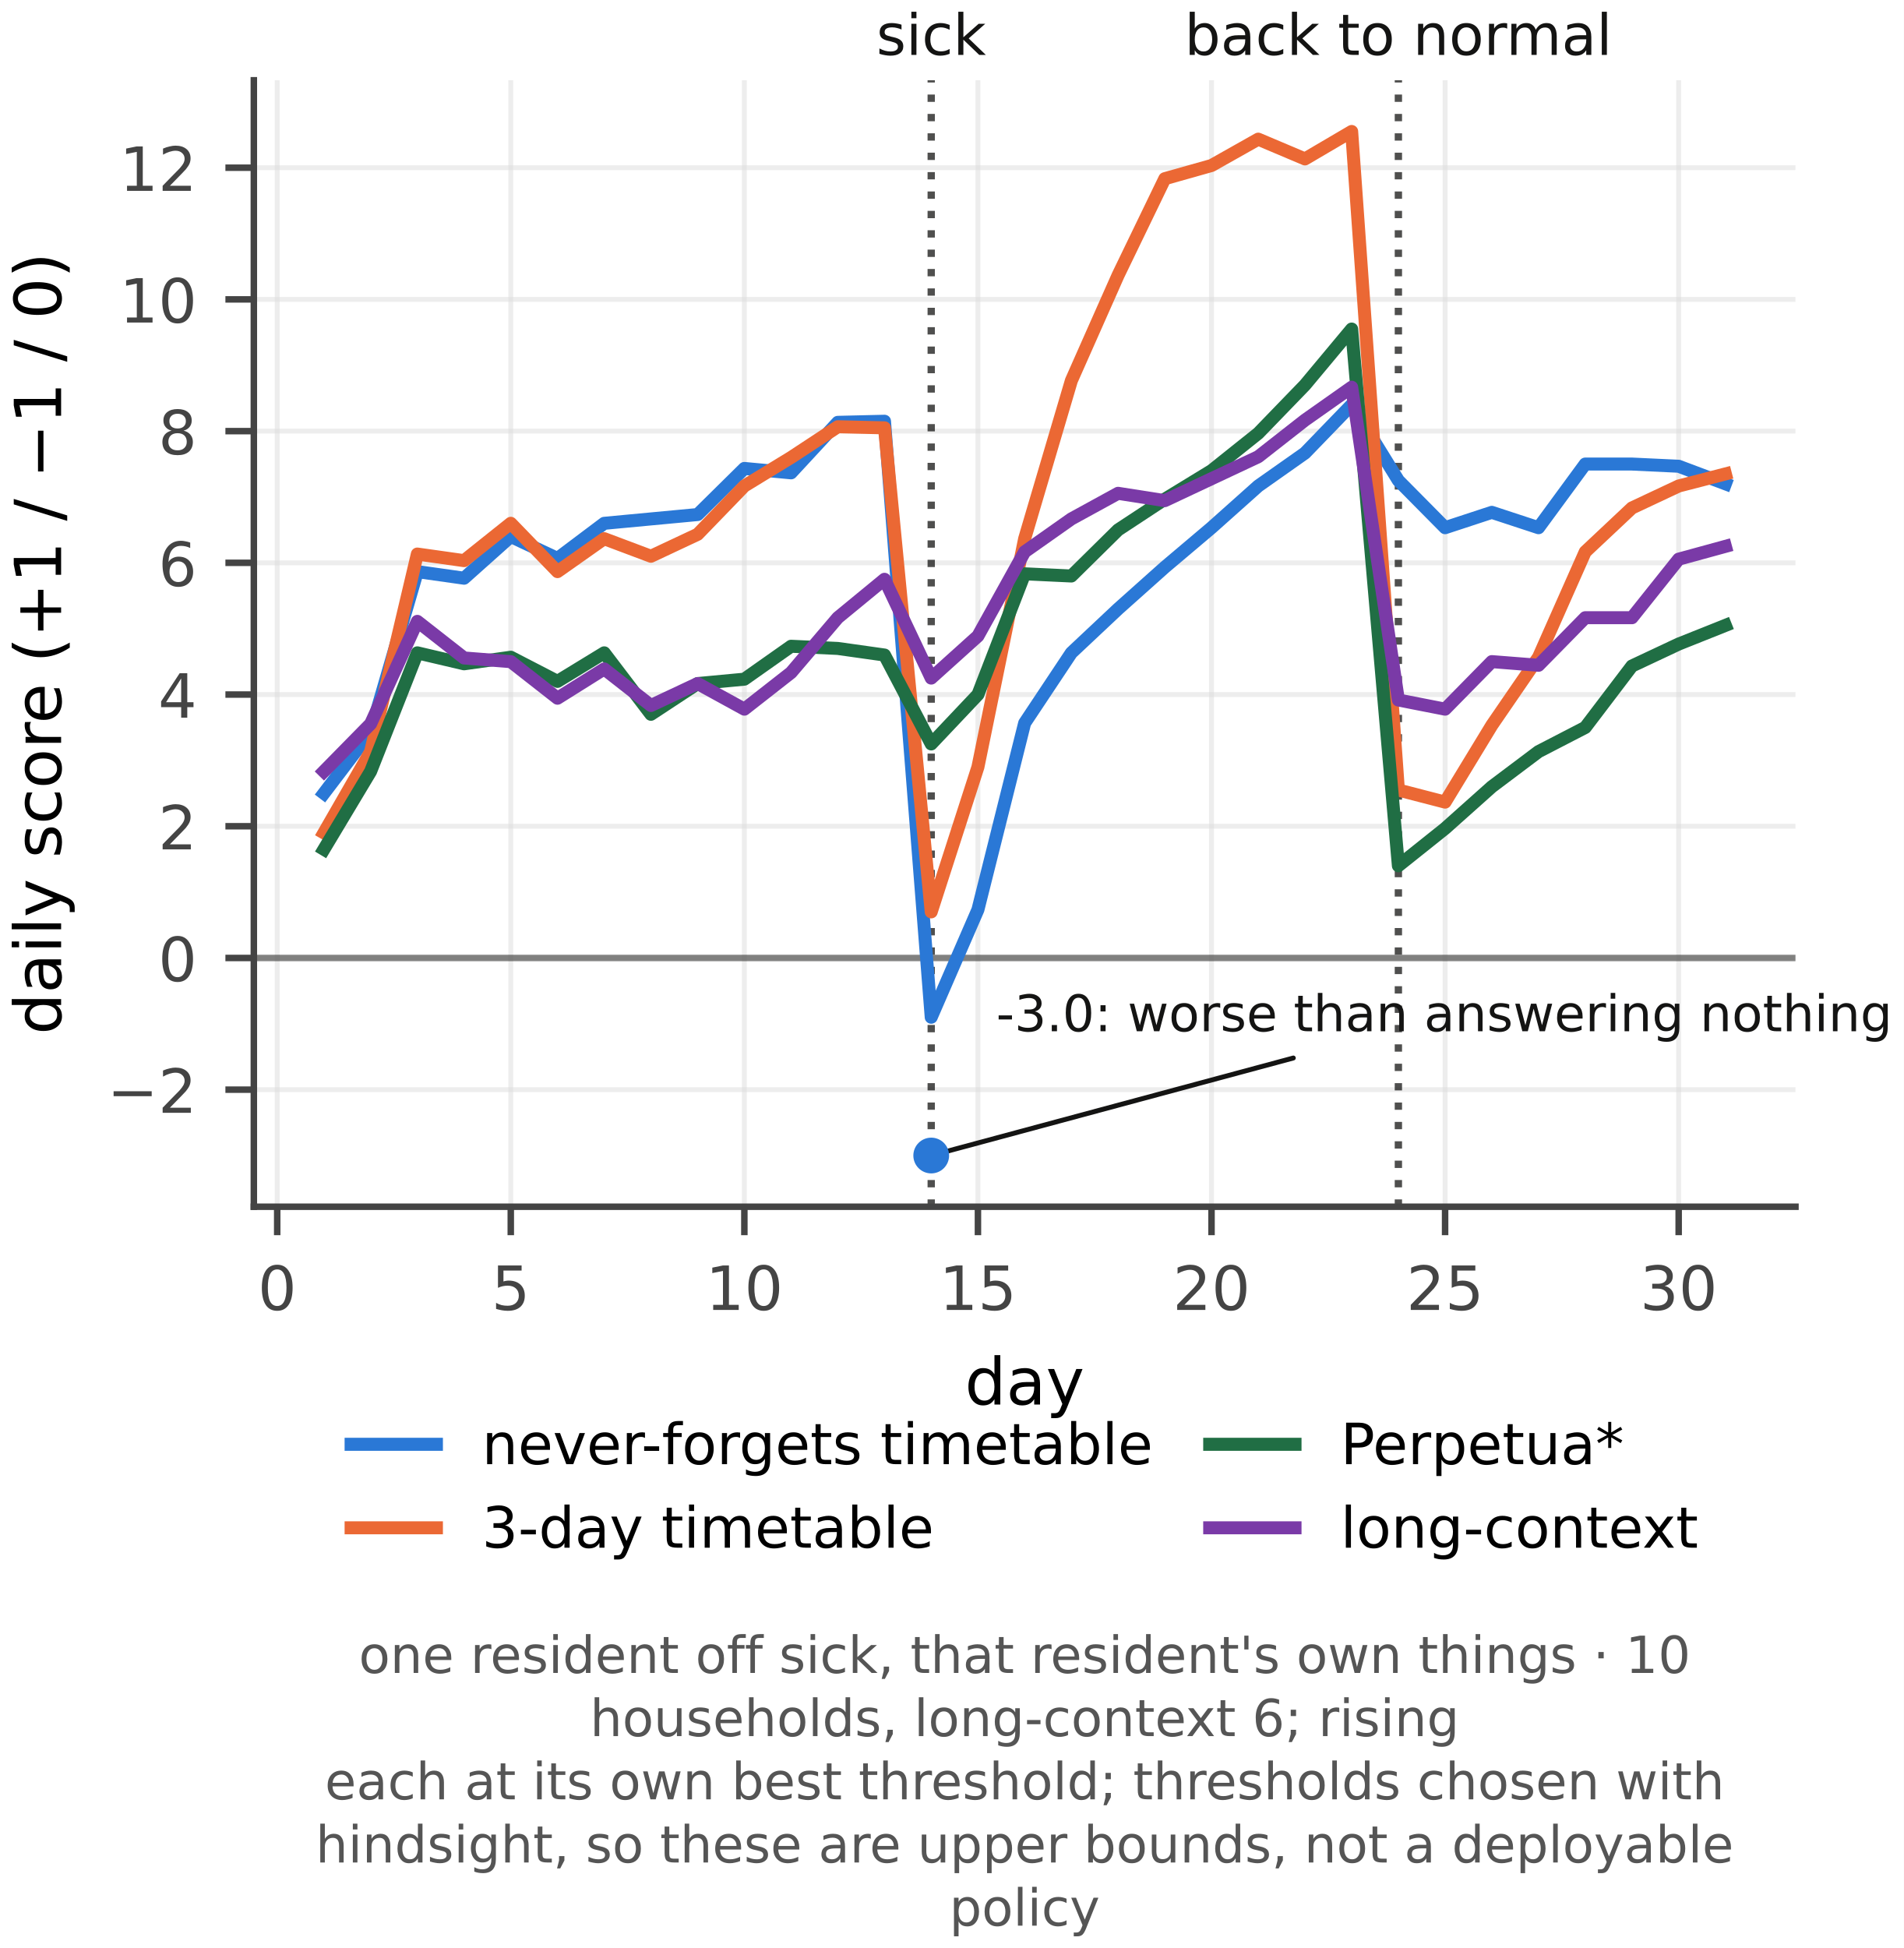
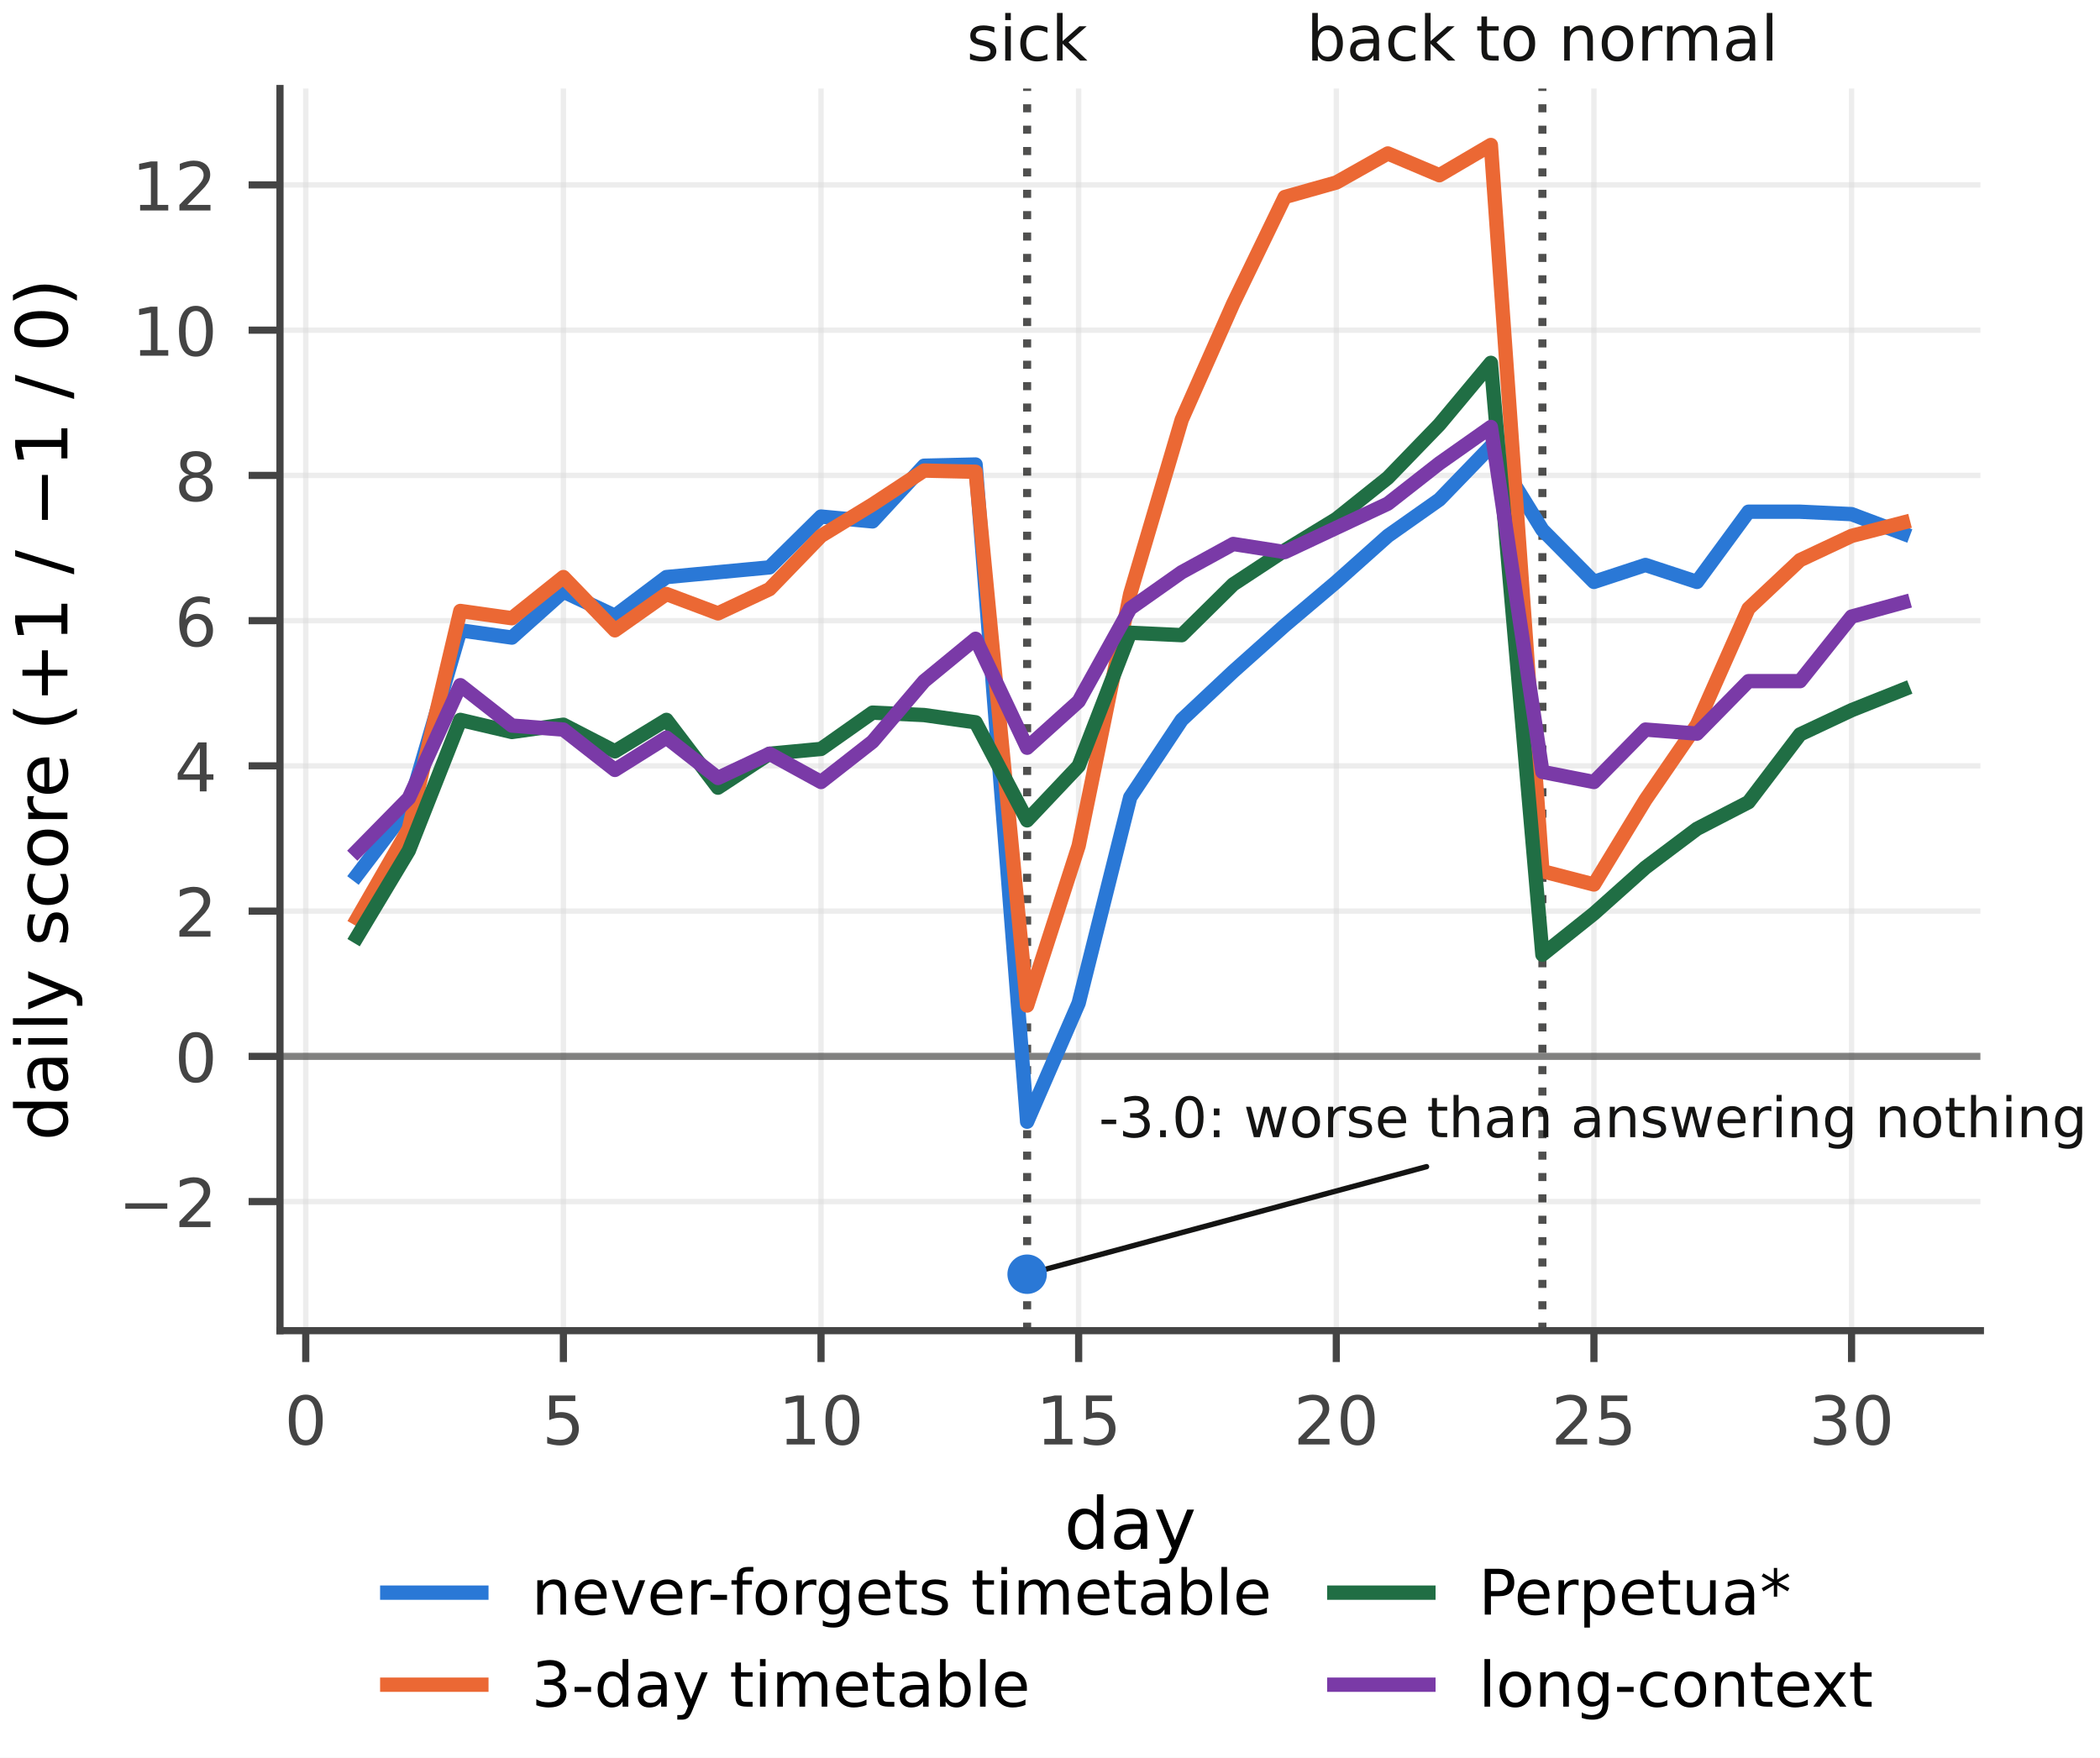
- <svg xmlns="http://www.w3.org/2000/svg" xmlns:xlink="http://www.w3.org/1999/xlink" width="234.305pt" height="239.685pt" viewBox="0 0 234.305 239.685" version="1.1">
+ <svg xmlns="http://www.w3.org/2000/svg" xmlns:xlink="http://www.w3.org/1999/xlink" width="234.305pt" height="196.129pt" viewBox="0 0 234.305 196.129" version="1.1">
  <defs>
    <style type="text/css">*{stroke-linejoin: round; stroke-linecap: butt}</style>
  </defs>
  <g id="figure_1">
    <g id="patch_1">
-       <path d="M 0 239.685  L 234.305 239.685  L 234.305 -0  L 0 -0  z " style="fill: #ffffff" />
+       <path d="M 0 196.129  L 234.305 196.129  L 234.305 0  L 0 0  z " style="fill: #ffffff" />
    </g>
    <g id="axes_1">
      <g id="patch_2">
        <path d="M 31.239 148.478  L 220.959 148.478  L 220.959 9.878  L 31.239 9.878  z " style="fill: #ffffff" />
      </g>
      <g id="matplotlib.axis_1">
        <g id="xtick_1">
          <g id="line2d_1">
-             <path d="M 34.114 148.478  L 34.114 9.878  " clip-path="url(#pfa8495791e)" style="fill: none; stroke: #dddddd; stroke-opacity: 0.5; stroke-width: 0.6; stroke-linecap: square" />
+             <path d="M 34.114 148.478  L 34.114 9.878  " clip-path="url(#p0a90c66bf9)" style="fill: none; stroke: #dddddd; stroke-opacity: 0.5; stroke-width: 0.6; stroke-linecap: square" />
          </g>
          <g id="line2d_2">
            <defs>
-               <path id="m7f0b00da92" d="M 0 0  L 0 3.5  " style="stroke: #444444; stroke-width: 0.8" />
+               <path id="m4267783b5a" d="M 0 0  L 0 3.5  " style="stroke: #444444; stroke-width: 0.8" />
            </defs>
            <g>
-               <use xlink:href="#m7f0b00da92" x="34.114" y="148.478" style="fill: #444444; stroke: #444444; stroke-width: 0.8" />
+               <use xlink:href="#m4267783b5a" x="34.114" y="148.478" style="fill: #444444; stroke: #444444; stroke-width: 0.8" />
            </g>
          </g>
          <g id="text_1">
            <text style="font-size: 7.5px; font-family: 'DejaVu Sans', 'Bitstream Vera Sans', 'Computer Modern Sans Serif', 'Lucida Grande', 'Verdana', 'Geneva', 'Lucid', 'Arial', 'Helvetica', 'Avant Garde', sans-serif; text-anchor: middle; fill: #444444" x="34.114" y="161.177" transform="rotate(-0 34.11369 161.1767)">0</text>
          </g>
        </g>
        <g id="xtick_2">
          <g id="line2d_3">
-             <path d="M 62.859 148.478  L 62.859 9.878  " clip-path="url(#pfa8495791e)" style="fill: none; stroke: #dddddd; stroke-opacity: 0.5; stroke-width: 0.6; stroke-linecap: square" />
+             <path d="M 62.859 148.478  L 62.859 9.878  " clip-path="url(#p0a90c66bf9)" style="fill: none; stroke: #dddddd; stroke-opacity: 0.5; stroke-width: 0.6; stroke-linecap: square" />
          </g>
          <g id="line2d_4">
            <g>
-               <use xlink:href="#m7f0b00da92" x="62.859" y="148.478" style="fill: #444444; stroke: #444444; stroke-width: 0.8" />
+               <use xlink:href="#m4267783b5a" x="62.859" y="148.478" style="fill: #444444; stroke: #444444; stroke-width: 0.8" />
            </g>
          </g>
          <g id="text_2">
            <text style="font-size: 7.5px; font-family: 'DejaVu Sans', 'Bitstream Vera Sans', 'Computer Modern Sans Serif', 'Lucida Grande', 'Verdana', 'Geneva', 'Lucid', 'Arial', 'Helvetica', 'Avant Garde', sans-serif; text-anchor: middle; fill: #444444" x="62.859" y="161.177" transform="rotate(-0 62.85914 161.1767)">5</text>
          </g>
        </g>
        <g id="xtick_3">
          <g id="line2d_5">
-             <path d="M 91.605 148.478  L 91.605 9.878  " clip-path="url(#pfa8495791e)" style="fill: none; stroke: #dddddd; stroke-opacity: 0.5; stroke-width: 0.6; stroke-linecap: square" />
+             <path d="M 91.605 148.478  L 91.605 9.878  " clip-path="url(#p0a90c66bf9)" style="fill: none; stroke: #dddddd; stroke-opacity: 0.5; stroke-width: 0.6; stroke-linecap: square" />
          </g>
          <g id="line2d_6">
            <g>
-               <use xlink:href="#m7f0b00da92" x="91.605" y="148.478" style="fill: #444444; stroke: #444444; stroke-width: 0.8" />
+               <use xlink:href="#m4267783b5a" x="91.605" y="148.478" style="fill: #444444; stroke: #444444; stroke-width: 0.8" />
            </g>
          </g>
          <g id="text_3">
            <text style="font-size: 7.5px; font-family: 'DejaVu Sans', 'Bitstream Vera Sans', 'Computer Modern Sans Serif', 'Lucida Grande', 'Verdana', 'Geneva', 'Lucid', 'Arial', 'Helvetica', 'Avant Garde', sans-serif; text-anchor: middle; fill: #444444" x="91.605" y="161.177" transform="rotate(-0 91.6046 161.1767)">10</text>
          </g>
        </g>
        <g id="xtick_4">
          <g id="line2d_7">
-             <path d="M 120.35 148.478  L 120.35 9.878  " clip-path="url(#pfa8495791e)" style="fill: none; stroke: #dddddd; stroke-opacity: 0.5; stroke-width: 0.6; stroke-linecap: square" />
+             <path d="M 120.35 148.478  L 120.35 9.878  " clip-path="url(#p0a90c66bf9)" style="fill: none; stroke: #dddddd; stroke-opacity: 0.5; stroke-width: 0.6; stroke-linecap: square" />
          </g>
          <g id="line2d_8">
            <g>
-               <use xlink:href="#m7f0b00da92" x="120.35" y="148.478" style="fill: #444444; stroke: #444444; stroke-width: 0.8" />
+               <use xlink:href="#m4267783b5a" x="120.35" y="148.478" style="fill: #444444; stroke: #444444; stroke-width: 0.8" />
            </g>
          </g>
          <g id="text_4">
            <text style="font-size: 7.5px; font-family: 'DejaVu Sans', 'Bitstream Vera Sans', 'Computer Modern Sans Serif', 'Lucida Grande', 'Verdana', 'Geneva', 'Lucid', 'Arial', 'Helvetica', 'Avant Garde', sans-serif; text-anchor: middle; fill: #444444" x="120.35" y="161.177" transform="rotate(-0 120.35 161.1767)">15</text>
          </g>
        </g>
        <g id="xtick_5">
          <g id="line2d_9">
-             <path d="M 149.096 148.478  L 149.096 9.878  " clip-path="url(#pfa8495791e)" style="fill: none; stroke: #dddddd; stroke-opacity: 0.5; stroke-width: 0.6; stroke-linecap: square" />
+             <path d="M 149.096 148.478  L 149.096 9.878  " clip-path="url(#p0a90c66bf9)" style="fill: none; stroke: #dddddd; stroke-opacity: 0.5; stroke-width: 0.6; stroke-linecap: square" />
          </g>
          <g id="line2d_10">
            <g>
-               <use xlink:href="#m7f0b00da92" x="149.096" y="148.478" style="fill: #444444; stroke: #444444; stroke-width: 0.8" />
+               <use xlink:href="#m4267783b5a" x="149.096" y="148.478" style="fill: #444444; stroke: #444444; stroke-width: 0.8" />
            </g>
          </g>
          <g id="text_5">
            <text style="font-size: 7.5px; font-family: 'DejaVu Sans', 'Bitstream Vera Sans', 'Computer Modern Sans Serif', 'Lucida Grande', 'Verdana', 'Geneva', 'Lucid', 'Arial', 'Helvetica', 'Avant Garde', sans-serif; text-anchor: middle; fill: #444444" x="149.096" y="161.177" transform="rotate(-0 149.0955 161.1767)">20</text>
          </g>
        </g>
        <g id="xtick_6">
          <g id="line2d_11">
-             <path d="M 177.841 148.478  L 177.841 9.878  " clip-path="url(#pfa8495791e)" style="fill: none; stroke: #dddddd; stroke-opacity: 0.5; stroke-width: 0.6; stroke-linecap: square" />
+             <path d="M 177.841 148.478  L 177.841 9.878  " clip-path="url(#p0a90c66bf9)" style="fill: none; stroke: #dddddd; stroke-opacity: 0.5; stroke-width: 0.6; stroke-linecap: square" />
          </g>
          <g id="line2d_12">
            <g>
-               <use xlink:href="#m7f0b00da92" x="177.841" y="148.478" style="fill: #444444; stroke: #444444; stroke-width: 0.8" />
+               <use xlink:href="#m4267783b5a" x="177.841" y="148.478" style="fill: #444444; stroke: #444444; stroke-width: 0.8" />
            </g>
          </g>
          <g id="text_6">
            <text style="font-size: 7.5px; font-family: 'DejaVu Sans', 'Bitstream Vera Sans', 'Computer Modern Sans Serif', 'Lucida Grande', 'Verdana', 'Geneva', 'Lucid', 'Arial', 'Helvetica', 'Avant Garde', sans-serif; text-anchor: middle; fill: #444444" x="177.841" y="161.177" transform="rotate(-0 177.841 161.1767)">25</text>
          </g>
        </g>
        <g id="xtick_7">
          <g id="line2d_13">
-             <path d="M 206.586 148.478  L 206.586 9.878  " clip-path="url(#pfa8495791e)" style="fill: none; stroke: #dddddd; stroke-opacity: 0.5; stroke-width: 0.6; stroke-linecap: square" />
+             <path d="M 206.586 148.478  L 206.586 9.878  " clip-path="url(#p0a90c66bf9)" style="fill: none; stroke: #dddddd; stroke-opacity: 0.5; stroke-width: 0.6; stroke-linecap: square" />
          </g>
          <g id="line2d_14">
            <g>
-               <use xlink:href="#m7f0b00da92" x="206.586" y="148.478" style="fill: #444444; stroke: #444444; stroke-width: 0.8" />
+               <use xlink:href="#m4267783b5a" x="206.586" y="148.478" style="fill: #444444; stroke: #444444; stroke-width: 0.8" />
            </g>
          </g>
          <g id="text_7">
            <text style="font-size: 7.5px; font-family: 'DejaVu Sans', 'Bitstream Vera Sans', 'Computer Modern Sans Serif', 'Lucida Grande', 'Verdana', 'Geneva', 'Lucid', 'Arial', 'Helvetica', 'Avant Garde', sans-serif; text-anchor: middle; fill: #444444" x="206.586" y="161.177" transform="rotate(-0 206.5864 161.1767)">30</text>
          </g>
        </g>
        <g id="text_8">
          <text style="font-size: 8px; font-family: 'DejaVu Sans', 'Bitstream Vera Sans', 'Computer Modern Sans Serif', 'Lucida Grande', 'Verdana', 'Geneva', 'Lucid', 'Arial', 'Helvetica', 'Avant Garde', sans-serif; text-anchor: middle" x="126.099" y="172.815" transform="rotate(-0 126.0991 172.8152)">day</text>
        </g>
      </g>
      <g id="matplotlib.axis_2">
        <g id="ytick_1">
          <g id="line2d_15">
-             <path d="M 31.239 134.075  L 220.959 134.075  " clip-path="url(#pfa8495791e)" style="fill: none; stroke: #dddddd; stroke-opacity: 0.5; stroke-width: 0.6; stroke-linecap: square" />
+             <path d="M 31.239 134.075  L 220.959 134.075  " clip-path="url(#p0a90c66bf9)" style="fill: none; stroke: #dddddd; stroke-opacity: 0.5; stroke-width: 0.6; stroke-linecap: square" />
          </g>
          <g id="line2d_16">
            <defs>
-               <path id="me826e80eae" d="M 0 0  L -3.5 0  " style="stroke: #444444; stroke-width: 0.8" />
+               <path id="maaca84c748" d="M 0 0  L -3.5 0  " style="stroke: #444444; stroke-width: 0.8" />
            </defs>
            <g>
-               <use xlink:href="#me826e80eae" x="31.239" y="134.075" style="fill: #444444; stroke: #444444; stroke-width: 0.8" />
+               <use xlink:href="#maaca84c748" x="31.239" y="134.075" style="fill: #444444; stroke: #444444; stroke-width: 0.8" />
            </g>
          </g>
          <g id="text_9">
            <text style="font-size: 7.5px; font-family: 'DejaVu Sans', 'Bitstream Vera Sans', 'Computer Modern Sans Serif', 'Lucida Grande', 'Verdana', 'Geneva', 'Lucid', 'Arial', 'Helvetica', 'Avant Garde', sans-serif; text-anchor: end; fill: #444444" x="24.239" y="136.924" transform="rotate(-0 24.23914 136.9244)">−2</text>
          </g>
        </g>
        <g id="ytick_2">
          <g id="line2d_17">
-             <path d="M 31.239 117.869  L 220.959 117.869  " clip-path="url(#pfa8495791e)" style="fill: none; stroke: #dddddd; stroke-opacity: 0.5; stroke-width: 0.6; stroke-linecap: square" />
+             <path d="M 31.239 117.869  L 220.959 117.869  " clip-path="url(#p0a90c66bf9)" style="fill: none; stroke: #dddddd; stroke-opacity: 0.5; stroke-width: 0.6; stroke-linecap: square" />
          </g>
          <g id="line2d_18">
            <g>
-               <use xlink:href="#me826e80eae" x="31.239" y="117.869" style="fill: #444444; stroke: #444444; stroke-width: 0.8" />
+               <use xlink:href="#maaca84c748" x="31.239" y="117.869" style="fill: #444444; stroke: #444444; stroke-width: 0.8" />
            </g>
          </g>
          <g id="text_10">
            <text style="font-size: 7.5px; font-family: 'DejaVu Sans', 'Bitstream Vera Sans', 'Computer Modern Sans Serif', 'Lucida Grande', 'Verdana', 'Geneva', 'Lucid', 'Arial', 'Helvetica', 'Avant Garde', sans-serif; text-anchor: end; fill: #444444" x="24.239" y="120.719" transform="rotate(-0 24.23914 120.7186)">0</text>
          </g>
        </g>
        <g id="ytick_3">
          <g id="line2d_19">
-             <path d="M 31.239 101.663  L 220.959 101.663  " clip-path="url(#pfa8495791e)" style="fill: none; stroke: #dddddd; stroke-opacity: 0.5; stroke-width: 0.6; stroke-linecap: square" />
+             <path d="M 31.239 101.663  L 220.959 101.663  " clip-path="url(#p0a90c66bf9)" style="fill: none; stroke: #dddddd; stroke-opacity: 0.5; stroke-width: 0.6; stroke-linecap: square" />
          </g>
          <g id="line2d_20">
            <g>
-               <use xlink:href="#me826e80eae" x="31.239" y="101.663" style="fill: #444444; stroke: #444444; stroke-width: 0.8" />
+               <use xlink:href="#maaca84c748" x="31.239" y="101.663" style="fill: #444444; stroke: #444444; stroke-width: 0.8" />
            </g>
          </g>
          <g id="text_11">
            <text style="font-size: 7.5px; font-family: 'DejaVu Sans', 'Bitstream Vera Sans', 'Computer Modern Sans Serif', 'Lucida Grande', 'Verdana', 'Geneva', 'Lucid', 'Arial', 'Helvetica', 'Avant Garde', sans-serif; text-anchor: end; fill: #444444" x="24.239" y="104.513" transform="rotate(-0 24.23914 104.5128)">2</text>
          </g>
        </g>
        <g id="ytick_4">
          <g id="line2d_21">
-             <path d="M 31.239 85.458  L 220.959 85.458  " clip-path="url(#pfa8495791e)" style="fill: none; stroke: #dddddd; stroke-opacity: 0.5; stroke-width: 0.6; stroke-linecap: square" />
+             <path d="M 31.239 85.458  L 220.959 85.458  " clip-path="url(#p0a90c66bf9)" style="fill: none; stroke: #dddddd; stroke-opacity: 0.5; stroke-width: 0.6; stroke-linecap: square" />
          </g>
          <g id="line2d_22">
            <g>
-               <use xlink:href="#me826e80eae" x="31.239" y="85.458" style="fill: #444444; stroke: #444444; stroke-width: 0.8" />
+               <use xlink:href="#maaca84c748" x="31.239" y="85.458" style="fill: #444444; stroke: #444444; stroke-width: 0.8" />
            </g>
          </g>
          <g id="text_12">
            <text style="font-size: 7.5px; font-family: 'DejaVu Sans', 'Bitstream Vera Sans', 'Computer Modern Sans Serif', 'Lucida Grande', 'Verdana', 'Geneva', 'Lucid', 'Arial', 'Helvetica', 'Avant Garde', sans-serif; text-anchor: end; fill: #444444" x="24.239" y="88.307" transform="rotate(-0 24.23914 88.30704)">4</text>
          </g>
        </g>
        <g id="ytick_5">
          <g id="line2d_23">
-             <path d="M 31.239 69.252  L 220.959 69.252  " clip-path="url(#pfa8495791e)" style="fill: none; stroke: #dddddd; stroke-opacity: 0.5; stroke-width: 0.6; stroke-linecap: square" />
+             <path d="M 31.239 69.252  L 220.959 69.252  " clip-path="url(#p0a90c66bf9)" style="fill: none; stroke: #dddddd; stroke-opacity: 0.5; stroke-width: 0.6; stroke-linecap: square" />
          </g>
          <g id="line2d_24">
            <g>
-               <use xlink:href="#me826e80eae" x="31.239" y="69.252" style="fill: #444444; stroke: #444444; stroke-width: 0.8" />
+               <use xlink:href="#maaca84c748" x="31.239" y="69.252" style="fill: #444444; stroke: #444444; stroke-width: 0.8" />
            </g>
          </g>
          <g id="text_13">
            <text style="font-size: 7.5px; font-family: 'DejaVu Sans', 'Bitstream Vera Sans', 'Computer Modern Sans Serif', 'Lucida Grande', 'Verdana', 'Geneva', 'Lucid', 'Arial', 'Helvetica', 'Avant Garde', sans-serif; text-anchor: end; fill: #444444" x="24.239" y="72.101" transform="rotate(-0 24.23914 72.10126)">6</text>
          </g>
        </g>
        <g id="ytick_6">
          <g id="line2d_25">
-             <path d="M 31.239 53.046  L 220.959 53.046  " clip-path="url(#pfa8495791e)" style="fill: none; stroke: #dddddd; stroke-opacity: 0.5; stroke-width: 0.6; stroke-linecap: square" />
+             <path d="M 31.239 53.046  L 220.959 53.046  " clip-path="url(#p0a90c66bf9)" style="fill: none; stroke: #dddddd; stroke-opacity: 0.5; stroke-width: 0.6; stroke-linecap: square" />
          </g>
          <g id="line2d_26">
            <g>
-               <use xlink:href="#me826e80eae" x="31.239" y="53.046" style="fill: #444444; stroke: #444444; stroke-width: 0.8" />
+               <use xlink:href="#maaca84c748" x="31.239" y="53.046" style="fill: #444444; stroke: #444444; stroke-width: 0.8" />
            </g>
          </g>
          <g id="text_14">
            <text style="font-size: 7.5px; font-family: 'DejaVu Sans', 'Bitstream Vera Sans', 'Computer Modern Sans Serif', 'Lucida Grande', 'Verdana', 'Geneva', 'Lucid', 'Arial', 'Helvetica', 'Avant Garde', sans-serif; text-anchor: end; fill: #444444" x="24.239" y="55.895" transform="rotate(-0 24.23914 55.89547)">8</text>
          </g>
        </g>
        <g id="ytick_7">
          <g id="line2d_27">
-             <path d="M 31.239 36.84  L 220.959 36.84  " clip-path="url(#pfa8495791e)" style="fill: none; stroke: #dddddd; stroke-opacity: 0.5; stroke-width: 0.6; stroke-linecap: square" />
+             <path d="M 31.239 36.84  L 220.959 36.84  " clip-path="url(#p0a90c66bf9)" style="fill: none; stroke: #dddddd; stroke-opacity: 0.5; stroke-width: 0.6; stroke-linecap: square" />
          </g>
          <g id="line2d_28">
            <g>
-               <use xlink:href="#me826e80eae" x="31.239" y="36.84" style="fill: #444444; stroke: #444444; stroke-width: 0.8" />
+               <use xlink:href="#maaca84c748" x="31.239" y="36.84" style="fill: #444444; stroke: #444444; stroke-width: 0.8" />
            </g>
          </g>
          <g id="text_15">
            <text style="font-size: 7.5px; font-family: 'DejaVu Sans', 'Bitstream Vera Sans', 'Computer Modern Sans Serif', 'Lucida Grande', 'Verdana', 'Geneva', 'Lucid', 'Arial', 'Helvetica', 'Avant Garde', sans-serif; text-anchor: end; fill: #444444" x="24.239" y="39.69" transform="rotate(-0 24.23914 39.68968)">10</text>
          </g>
        </g>
        <g id="ytick_8">
          <g id="line2d_29">
-             <path d="M 31.239 20.634  L 220.959 20.634  " clip-path="url(#pfa8495791e)" style="fill: none; stroke: #dddddd; stroke-opacity: 0.5; stroke-width: 0.6; stroke-linecap: square" />
+             <path d="M 31.239 20.634  L 220.959 20.634  " clip-path="url(#p0a90c66bf9)" style="fill: none; stroke: #dddddd; stroke-opacity: 0.5; stroke-width: 0.6; stroke-linecap: square" />
          </g>
          <g id="line2d_30">
            <g>
-               <use xlink:href="#me826e80eae" x="31.239" y="20.634" style="fill: #444444; stroke: #444444; stroke-width: 0.8" />
+               <use xlink:href="#maaca84c748" x="31.239" y="20.634" style="fill: #444444; stroke: #444444; stroke-width: 0.8" />
            </g>
          </g>
          <g id="text_16">
            <text style="font-size: 7.5px; font-family: 'DejaVu Sans', 'Bitstream Vera Sans', 'Computer Modern Sans Serif', 'Lucida Grande', 'Verdana', 'Geneva', 'Lucid', 'Arial', 'Helvetica', 'Avant Garde', sans-serif; text-anchor: end; fill: #444444" x="24.239" y="23.484" transform="rotate(-0 24.23914 23.48389)">12</text>
          </g>
        </g>
        <g id="text_17">
          <text style="font-size: 8px; font-family: 'DejaVu Sans', 'Bitstream Vera Sans', 'Computer Modern Sans Serif', 'Lucida Grande', 'Verdana', 'Geneva', 'Lucid', 'Arial', 'Helvetica', 'Avant Garde', sans-serif; text-anchor: middle" x="7.519" y="79.178" transform="rotate(-90 7.51875 79.17789)">daily score (+1 / −1 / 0)</text>
        </g>
      </g>
      <g id="line2d_31">
-         <path d="M 114.601 148.478  L 114.601 9.878  " clip-path="url(#pfa8495791e)" style="fill: none; stroke-dasharray: 0.9,1.485; stroke-dashoffset: 0; stroke: #141413; stroke-opacity: 0.75; stroke-width: 0.9" />
+         <path d="M 114.601 148.478  L 114.601 9.878  " clip-path="url(#p0a90c66bf9)" style="fill: none; stroke-dasharray: 0.9,1.485; stroke-dashoffset: 0; stroke: #141413; stroke-opacity: 0.75; stroke-width: 0.9" />
      </g>
      <g id="line2d_32">
-         <path d="M 172.092 148.478  L 172.092 9.878  " clip-path="url(#pfa8495791e)" style="fill: none; stroke-dasharray: 0.9,1.485; stroke-dashoffset: 0; stroke: #141413; stroke-opacity: 0.75; stroke-width: 0.9" />
+         <path d="M 172.092 148.478  L 172.092 9.878  " clip-path="url(#p0a90c66bf9)" style="fill: none; stroke-dasharray: 0.9,1.485; stroke-dashoffset: 0; stroke: #141413; stroke-opacity: 0.75; stroke-width: 0.9" />
      </g>
      <g id="line2d_33">
-         <path d="M 31.239 117.869  L 220.959 117.869  " clip-path="url(#pfa8495791e)" style="fill: none; stroke: #141413; stroke-opacity: 0.5; stroke-width: 0.8; stroke-linecap: square" />
+         <path d="M 31.239 117.869  L 220.959 117.869  " clip-path="url(#p0a90c66bf9)" style="fill: none; stroke: #141413; stroke-opacity: 0.5; stroke-width: 0.8; stroke-linecap: square" />
      </g>
      <g id="patch_3">
        <path d="M 31.239 148.478  L 31.239 9.878  " style="fill: none; stroke: #444444; stroke-width: 0.8; stroke-linejoin: miter; stroke-linecap: square" />
      </g>
      <g id="patch_4">
        <path d="M 31.239 148.478  L 220.959 148.478  " style="fill: none; stroke: #444444; stroke-width: 0.8; stroke-linejoin: miter; stroke-linecap: square" />
      </g>
      <g id="text_18">
        <text style="font-size: 7px; font-family: 'DejaVu Sans', 'Bitstream Vera Sans', 'Computer Modern Sans Serif', 'Lucida Grande', 'Verdana', 'Geneva', 'Lucid', 'Arial', 'Helvetica', 'Avant Garde', sans-serif; text-anchor: middle; fill: #141413" x="114.601" y="6.759" transform="rotate(-0 114.601 6.758906)">sick</text>
      </g>
      <g id="text_19">
        <text style="font-size: 7px; font-family: 'DejaVu Sans', 'Bitstream Vera Sans', 'Computer Modern Sans Serif', 'Lucida Grande', 'Verdana', 'Geneva', 'Lucid', 'Arial', 'Helvetica', 'Avant Garde', sans-serif; text-anchor: middle; fill: #141413" x="172.092" y="6.759" transform="rotate(-0 172.0919 6.758906)">back to normal</text>
      </g>
      <g id="patch_5">
        <path d="M 159.164 130.178  Q 137.849 135.918 116.535 141.657  " style="fill: none; stroke: #141413; stroke-width: 0.6; stroke-linecap: round" />
      </g>
      <g id="text_20">
        <text style="font-size: 6.2px; font-family: 'DejaVu Sans', 'Bitstream Vera Sans', 'Computer Modern Sans Serif', 'Lucida Grande', 'Verdana', 'Geneva', 'Lucid', 'Arial', 'Helvetica', 'Avant Garde', sans-serif; text-anchor: start; fill: #141413" x="122.601" y="126.888" transform="rotate(-0 122.601 126.8885)">-3.0: worse than answering nothing</text>
      </g>
-       <g id="text_21">
-         <text style="font-size: 6.3px; font-family: 'DejaVu Sans', 'Bitstream Vera Sans', 'Computer Modern Sans Serif', 'Lucida Grande', 'Verdana', 'Geneva', 'Lucid', 'Arial', 'Helvetica', 'Avant Garde', sans-serif; fill: #555555" transform="translate(44.1578 205.8439)">one resident off sick, that resident's own things · 10</text>
-         <text style="font-size: 6.3px; font-family: 'DejaVu Sans', 'Bitstream Vera Sans', 'Computer Modern Sans Serif', 'Lucida Grande', 'Verdana', 'Geneva', 'Lucid', 'Arial', 'Helvetica', 'Avant Garde', sans-serif; fill: #555555" transform="translate(72.60033 213.6166)">households, long-context 6; rising</text>
-         <text style="font-size: 6.3px; font-family: 'DejaVu Sans', 'Bitstream Vera Sans', 'Computer Modern Sans Serif', 'Lucida Grande', 'Verdana', 'Geneva', 'Lucid', 'Arial', 'Helvetica', 'Avant Garde', sans-serif; fill: #555555" transform="translate(39.98159 221.3893)">each at its own best threshold; thresholds chosen with</text>
-         <text style="font-size: 6.3px; font-family: 'DejaVu Sans', 'Bitstream Vera Sans', 'Computer Modern Sans Serif', 'Lucida Grande', 'Verdana', 'Geneva', 'Lucid', 'Arial', 'Helvetica', 'Avant Garde', sans-serif; fill: #555555" transform="translate(38.83725 229.1619)">hindsight, so these are upper bounds, not a deployable</text>
-         <text style="font-size: 6.3px; font-family: 'DejaVu Sans', 'Bitstream Vera Sans', 'Computer Modern Sans Serif', 'Lucida Grande', 'Verdana', 'Geneva', 'Lucid', 'Arial', 'Helvetica', 'Avant Garde', sans-serif; fill: #555555" transform="translate(116.8253 236.9346)">policy</text>
-       </g>
      <g id="line2d_34">
-         <path d="M 39.863 97.612  L 45.612 90.049  L 51.361 70.332  L 57.11 71.143  L 62.859 66.011  L 68.608 68.712  L 74.357 64.39  L 80.106 63.85  L 85.856 63.31  L 91.605 57.638  L 97.354 58.178  L 103.103 51.966  L 108.852 51.831  L 114.601 125.162  L 120.35 111.927  L 126.099 88.969  L 131.848 80.326  L 137.597 74.924  L 143.346 69.792  L 149.096 64.93  L 154.845 59.798  L 160.594 55.747  L 166.343 49.805  L 172.092 59.123  L 177.841 64.93  L 183.59 63.04  L 189.339 64.93  L 195.088 57.098  L 200.837 57.098  L 206.586 57.368  L 212.336 59.528  " clip-path="url(#pfa8495791e)" style="fill: none; stroke: #2a78d6; stroke-width: 1.6; stroke-linecap: square" />
+         <path d="M 39.863 97.612  L 45.612 90.049  L 51.361 70.332  L 57.11 71.143  L 62.859 66.011  L 68.608 68.712  L 74.357 64.39  L 80.106 63.85  L 85.856 63.31  L 91.605 57.638  L 97.354 58.178  L 103.103 51.966  L 108.852 51.831  L 114.601 125.162  L 120.35 111.927  L 126.099 88.969  L 131.848 80.326  L 137.597 74.924  L 143.346 69.792  L 149.096 64.93  L 154.845 59.798  L 160.594 55.747  L 166.343 49.805  L 172.092 59.123  L 177.841 64.93  L 183.59 63.04  L 189.339 64.93  L 195.088 57.098  L 200.837 57.098  L 206.586 57.368  L 212.336 59.528  " clip-path="url(#p0a90c66bf9)" style="fill: none; stroke: #2a78d6; stroke-width: 1.6; stroke-linecap: square" />
      </g>
      <g id="line2d_35">
-         <path d="M 39.863 102.474  L 45.612 92.48  L 51.361 68.171  L 57.11 68.982  L 62.859 64.39  L 68.608 70.332  L 74.357 66.281  L 80.106 68.442  L 85.856 65.741  L 91.605 59.798  L 97.354 56.287  L 103.103 52.506  L 108.852 52.641  L 114.601 112.197  L 120.35 94.371  L 126.099 66.281  L 131.848 46.834  L 137.597 33.869  L 143.346 21.985  L 149.096 20.364  L 154.845 17.123  L 160.594 19.554  L 166.343 16.178  L 172.092 97.207  L 177.841 98.692  L 183.59 89.239  L 189.339 80.866  L 195.088 67.901  L 200.837 62.499  L 206.586 59.798  L 212.336 58.313  " clip-path="url(#pfa8495791e)" style="fill: none; stroke: #eb6834; stroke-width: 1.6; stroke-linecap: square" />
+         <path d="M 39.863 102.474  L 45.612 92.48  L 51.361 68.171  L 57.11 68.982  L 62.859 64.39  L 68.608 70.332  L 74.357 66.281  L 80.106 68.442  L 85.856 65.741  L 91.605 59.798  L 97.354 56.287  L 103.103 52.506  L 108.852 52.641  L 114.601 112.197  L 120.35 94.371  L 126.099 66.281  L 131.848 46.834  L 137.597 33.869  L 143.346 21.985  L 149.096 20.364  L 154.845 17.123  L 160.594 19.554  L 166.343 16.178  L 172.092 97.207  L 177.841 98.692  L 183.59 89.239  L 189.339 80.866  L 195.088 67.901  L 200.837 62.499  L 206.586 59.798  L 212.336 58.313  " clip-path="url(#p0a90c66bf9)" style="fill: none; stroke: #eb6834; stroke-width: 1.6; stroke-linecap: square" />
      </g>
      <g id="line2d_36">
-         <path d="M 39.863 104.499  L 45.612 94.911  L 51.361 80.326  L 57.11 81.676  L 62.859 80.866  L 68.608 83.837  L 74.357 80.326  L 80.106 87.888  L 85.856 84.107  L 91.605 83.567  L 97.354 79.516  L 103.103 79.786  L 108.852 80.596  L 114.601 91.535  L 120.35 85.458  L 126.099 70.602  L 131.848 70.872  L 137.597 65.2  L 143.346 61.419  L 149.096 57.908  L 154.845 53.316  L 160.594 47.374  L 166.343 40.487  L 172.092 106.525  L 177.841 101.934  L 183.59 96.802  L 189.339 92.48  L 195.088 89.509  L 200.837 81.946  L 206.586 79.245  L 212.336 76.95  " clip-path="url(#pfa8495791e)" style="fill: none; stroke: #206e44; stroke-width: 1.6; stroke-linecap: square" />
+         <path d="M 39.863 104.499  L 45.612 94.911  L 51.361 80.326  L 57.11 81.676  L 62.859 80.866  L 68.608 83.837  L 74.357 80.326  L 80.106 87.888  L 85.856 84.107  L 91.605 83.567  L 97.354 79.516  L 103.103 79.786  L 108.852 80.596  L 114.601 91.535  L 120.35 85.458  L 126.099 70.602  L 131.848 70.872  L 137.597 65.2  L 143.346 61.419  L 149.096 57.908  L 154.845 53.316  L 160.594 47.374  L 166.343 40.487  L 172.092 106.525  L 177.841 101.934  L 183.59 96.802  L 189.339 92.48  L 195.088 89.509  L 200.837 81.946  L 206.586 79.245  L 212.336 76.95  " clip-path="url(#p0a90c66bf9)" style="fill: none; stroke: #206e44; stroke-width: 1.6; stroke-linecap: square" />
      </g>
      <g id="line2d_37">
-         <path d="M 39.863 94.91  L 45.612 89.058  L 51.361 76.455  L 57.11 80.958  L 62.859 81.409  L 68.608 85.909  L 74.357 82.306  L 80.106 86.805  L 85.856 84.104  L 91.605 87.256  L 97.354 82.757  L 103.103 76.004  L 108.852 71.278  L 114.601 83.432  L 120.35 78.254  L 126.099 67.899  L 131.848 63.847  L 137.597 60.698  L 143.346 61.6  L 149.096 58.899  L 154.845 56.198  L 160.594 51.696  L 166.343 47.645  L 172.092 86.13  L 177.841 87.256  L 183.59 81.406  L 189.339 81.857  L 195.088 76.004  L 200.837 76.004  L 206.586 68.801  L 212.336 67.226  " clip-path="url(#pfa8495791e)" style="fill: none; stroke: #7a3aa7; stroke-width: 1.6; stroke-linecap: square" />
+         <path d="M 39.863 94.91  L 45.612 89.058  L 51.361 76.455  L 57.11 80.958  L 62.859 81.409  L 68.608 85.909  L 74.357 82.306  L 80.106 86.805  L 85.856 84.104  L 91.605 87.256  L 97.354 82.757  L 103.103 76.004  L 108.852 71.278  L 114.601 83.432  L 120.35 78.254  L 126.099 67.899  L 131.848 63.847  L 137.597 60.698  L 143.346 61.6  L 149.096 58.899  L 154.845 56.198  L 160.594 51.696  L 166.343 47.645  L 172.092 86.13  L 177.841 87.256  L 183.59 81.406  L 189.339 81.857  L 195.088 76.004  L 200.837 76.004  L 206.586 68.801  L 212.336 67.226  " clip-path="url(#p0a90c66bf9)" style="fill: none; stroke: #7a3aa7; stroke-width: 1.6; stroke-linecap: square" />
      </g>
      <g id="legend_1">
        <g id="line2d_38">
          <path d="M 43.208 177.709  L 48.458 177.709  L 53.708 177.709  " style="fill: none; stroke: #2a78d6; stroke-width: 1.6; stroke-linecap: square" />
        </g>
-         <g id="text_22">
+         <g id="text_21">
          <text style="font-size: 7px; font-family: 'DejaVu Sans', 'Bitstream Vera Sans', 'Computer Modern Sans Serif', 'Lucida Grande', 'Verdana', 'Geneva', 'Lucid', 'Arial', 'Helvetica', 'Avant Garde', sans-serif; text-anchor: start" x="59.308" y="180.159" transform="rotate(-0 59.3082 180.1588)">never-forgets timetable</text>
        </g>
        <g id="line2d_39">
          <path d="M 43.208 187.983  L 48.458 187.983  L 53.708 187.983  " style="fill: none; stroke: #eb6834; stroke-width: 1.6; stroke-linecap: square" />
        </g>
-         <g id="text_23">
+         <g id="text_22">
          <text style="font-size: 7px; font-family: 'DejaVu Sans', 'Bitstream Vera Sans', 'Computer Modern Sans Serif', 'Lucida Grande', 'Verdana', 'Geneva', 'Lucid', 'Arial', 'Helvetica', 'Avant Garde', sans-serif; text-anchor: start" x="59.308" y="190.433" transform="rotate(-0 59.3082 190.4335)">3-day timetable</text>
        </g>
        <g id="line2d_40">
          <path d="M 148.872 177.709  L 154.122 177.709  L 159.372 177.709  " style="fill: none; stroke: #206e44; stroke-width: 1.6; stroke-linecap: square" />
        </g>
-         <g id="text_24">
+         <g id="text_23">
          <text style="font-size: 7px; font-family: 'DejaVu Sans', 'Bitstream Vera Sans', 'Computer Modern Sans Serif', 'Lucida Grande', 'Verdana', 'Geneva', 'Lucid', 'Arial', 'Helvetica', 'Avant Garde', sans-serif; text-anchor: start" x="164.972" y="180.159" transform="rotate(-0 164.9721 180.1588)">Perpetua*</text>
        </g>
        <g id="line2d_41">
          <path d="M 148.872 187.983  L 154.122 187.983  L 159.372 187.983  " style="fill: none; stroke: #7a3aa7; stroke-width: 1.6; stroke-linecap: square" />
        </g>
-         <g id="text_25">
+         <g id="text_24">
          <text style="font-size: 7px; font-family: 'DejaVu Sans', 'Bitstream Vera Sans', 'Computer Modern Sans Serif', 'Lucida Grande', 'Verdana', 'Geneva', 'Lucid', 'Arial', 'Helvetica', 'Avant Garde', sans-serif; text-anchor: start" x="164.972" y="190.433" transform="rotate(-0 164.9721 190.4335)">long-context</text>
        </g>
      </g>
      <g id="line2d_42">
        <defs>
-           <path id="m8423690c9a" d="M 0 1.7  C 0.451 1.7 0.883 1.521 1.202 1.202  C 1.521 0.883 1.7 0.451 1.7 0  C 1.7 -0.451 1.521 -0.883 1.202 -1.202  C 0.883 -1.521 0.451 -1.7 0 -1.7  C -0.451 -1.7 -0.883 -1.521 -1.202 -1.202  C -1.521 -0.883 -1.7 -0.451 -1.7 0  C -1.7 0.451 -1.521 0.883 -1.202 1.202  C -0.883 1.521 -0.451 1.7 0 1.7  z " style="stroke: #2a78d6" />
+           <path id="m9ebf05814b" d="M 0 1.7  C 0.451 1.7 0.883 1.521 1.202 1.202  C 1.521 0.883 1.7 0.451 1.7 0  C 1.7 -0.451 1.521 -0.883 1.202 -1.202  C 0.883 -1.521 0.451 -1.7 0 -1.7  C -0.451 -1.7 -0.883 -1.521 -1.202 -1.202  C -1.521 -0.883 -1.7 -0.451 -1.7 0  C -1.7 0.451 -1.521 0.883 -1.202 1.202  C -0.883 1.521 -0.451 1.7 0 1.7  z " style="stroke: #2a78d6" />
        </defs>
-         <g clip-path="url(#pfa8495791e)">
-           <use xlink:href="#m8423690c9a" x="114.601" y="142.178" style="fill: #2a78d6; stroke: #2a78d6" />
+         <g clip-path="url(#p0a90c66bf9)">
+           <use xlink:href="#m9ebf05814b" x="114.601" y="142.178" style="fill: #2a78d6; stroke: #2a78d6" />
        </g>
      </g>
    </g>
  </g>
  <defs>
-     <clipPath id="pfa8495791e">
+     <clipPath id="p0a90c66bf9">
      <rect x="31.239" y="9.878" width="189.72" height="138.6" />
    </clipPath>
  </defs>
</svg>
